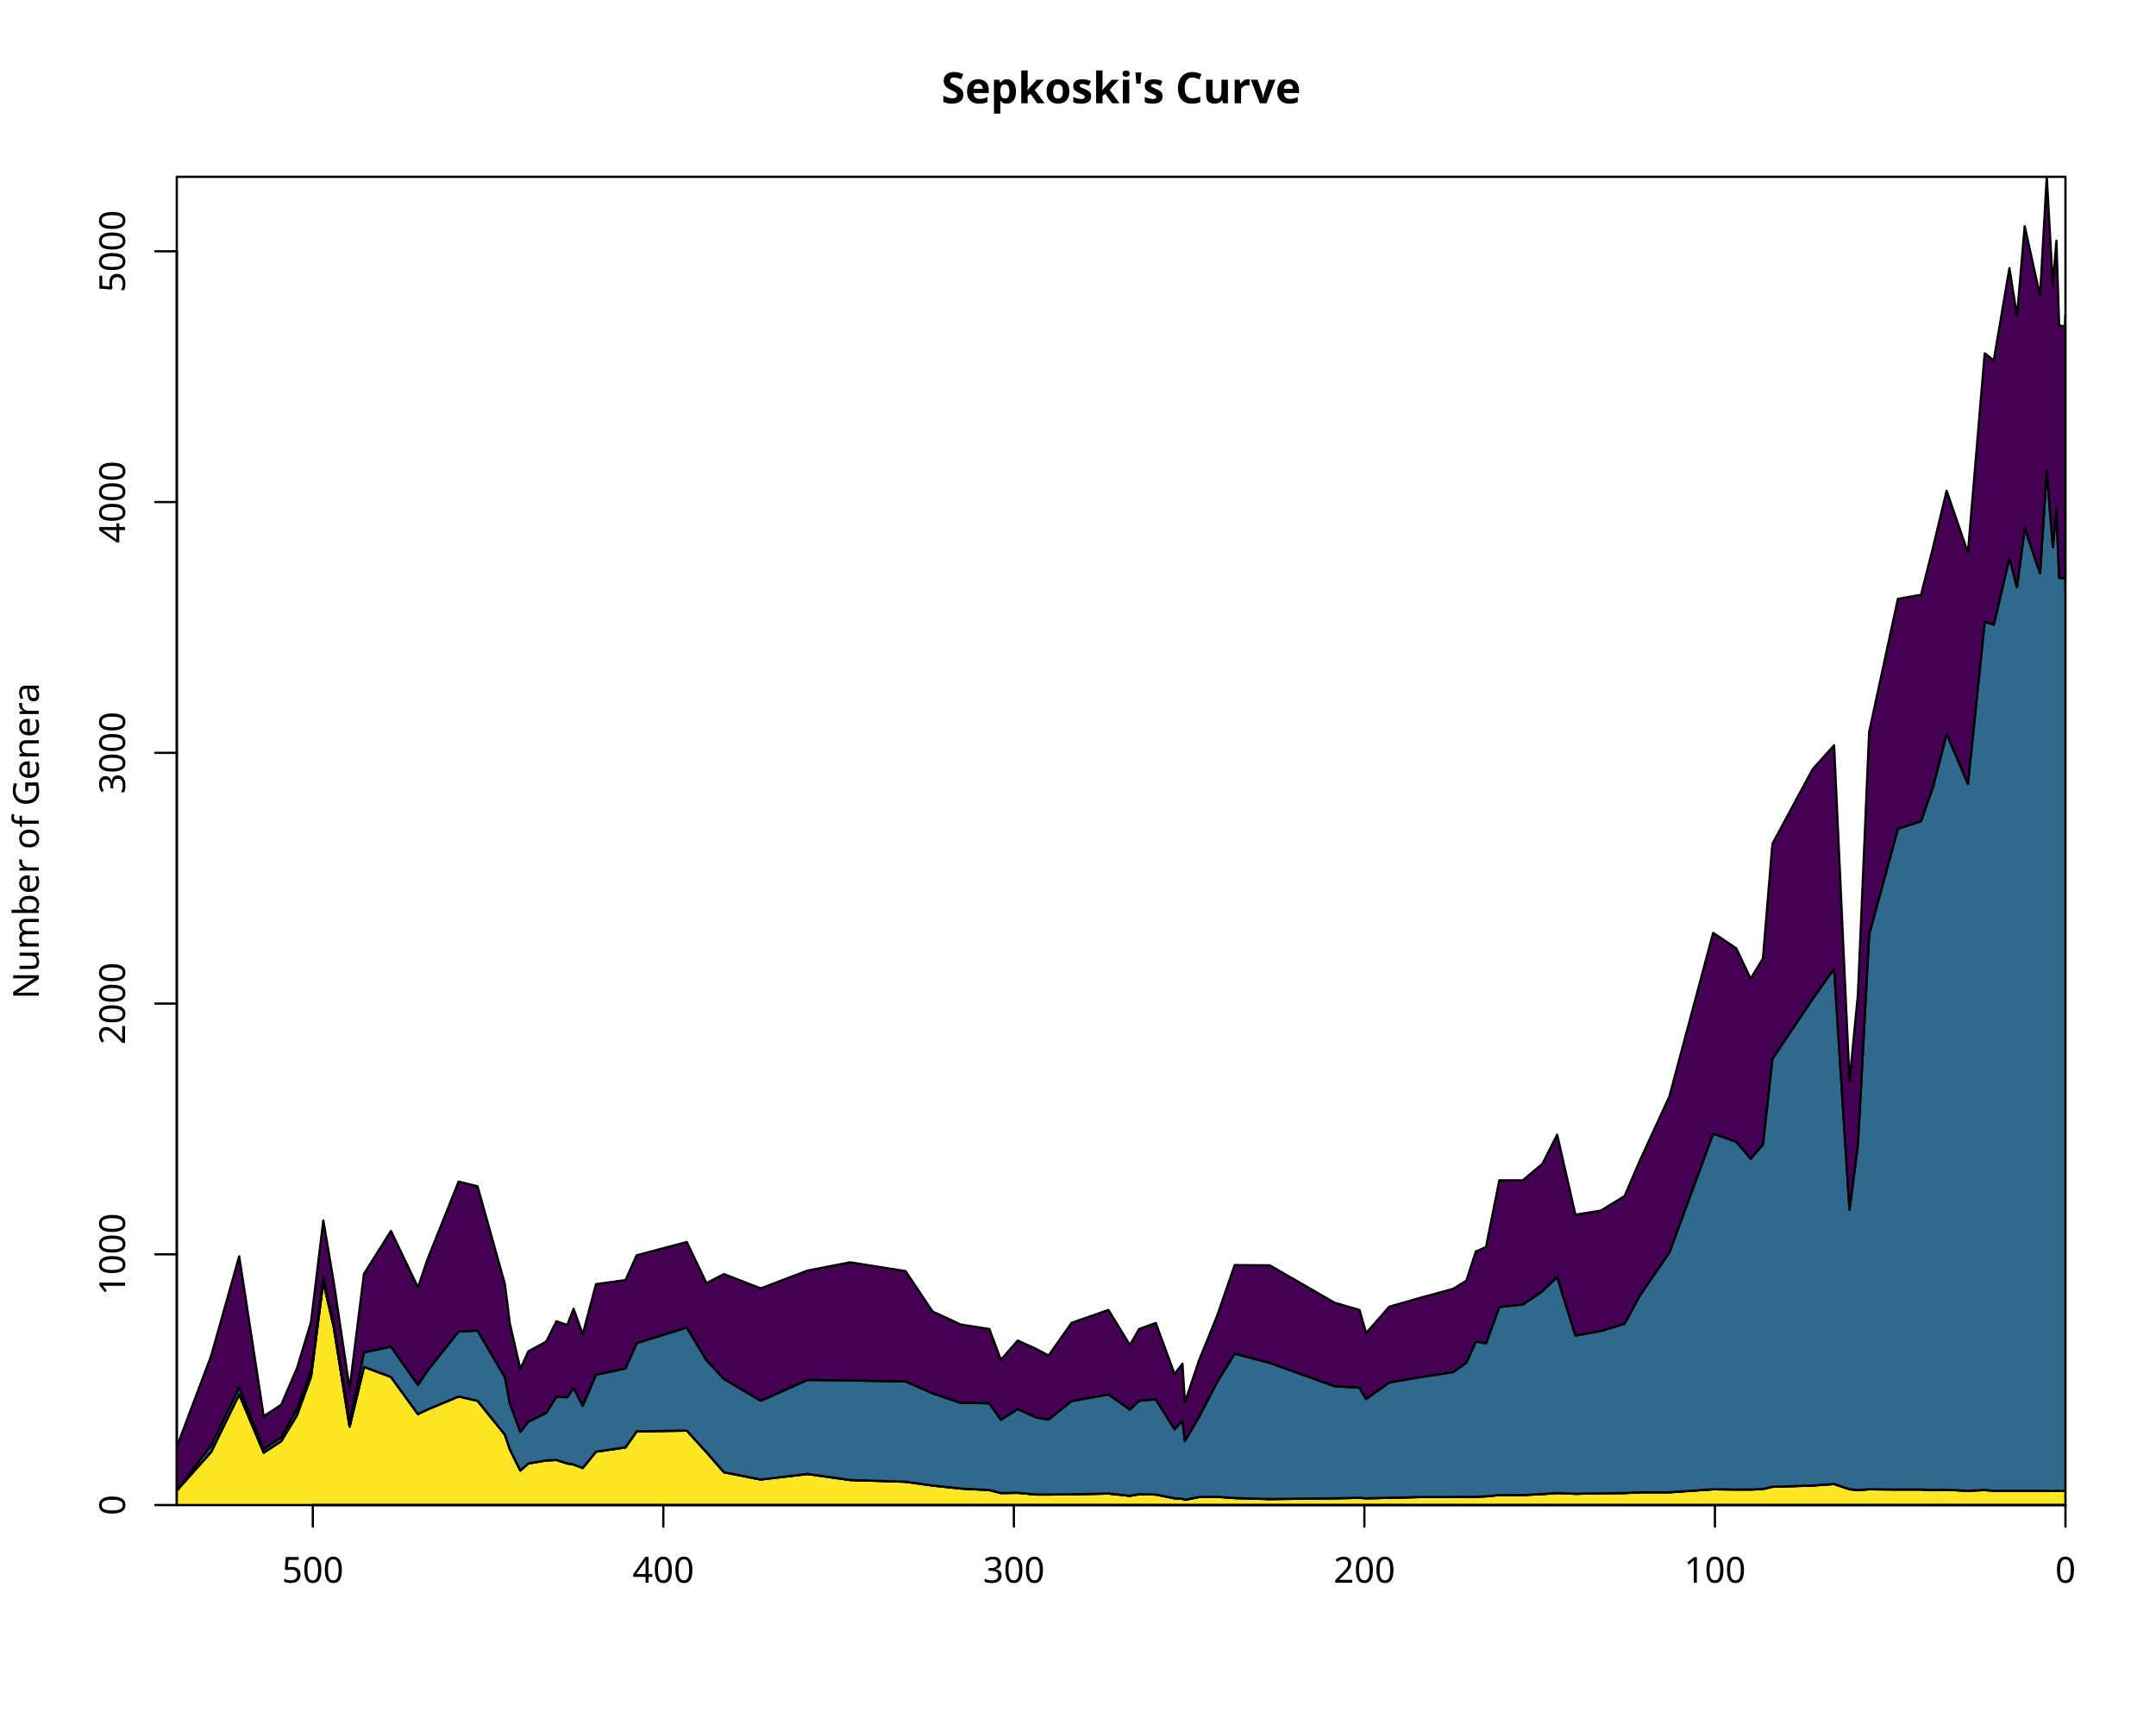
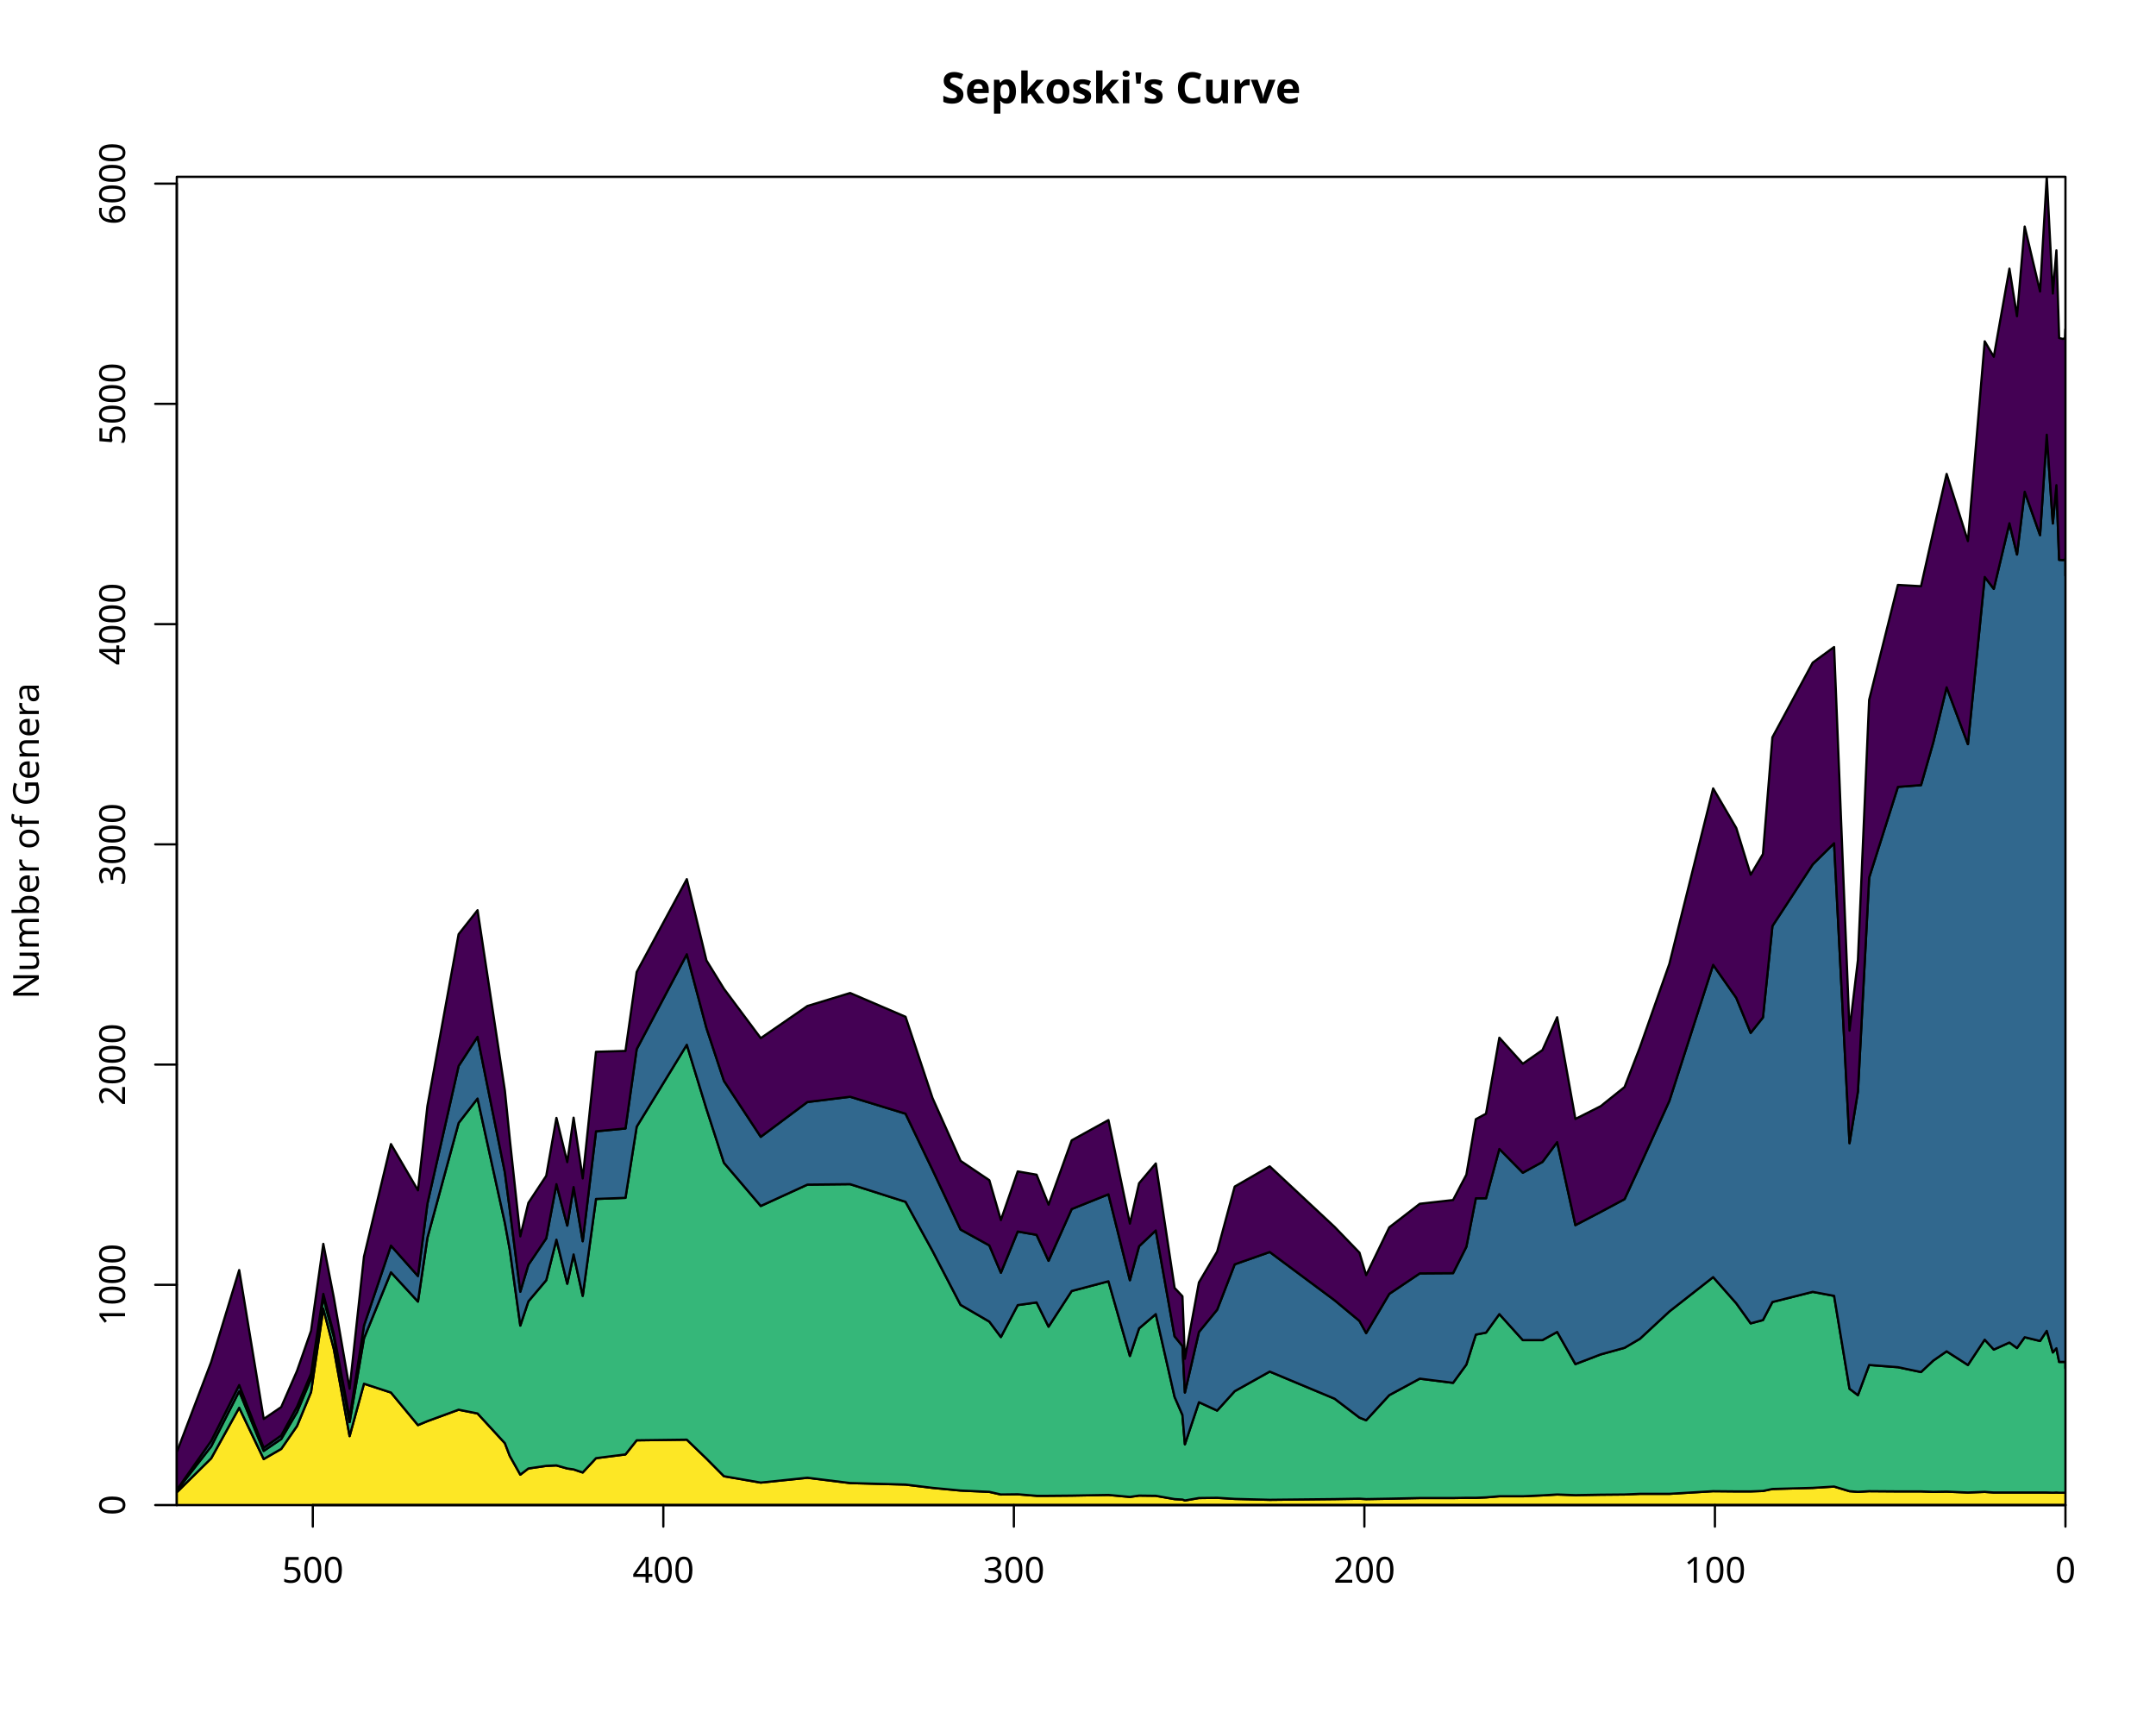
<svg xmlns="http://www.w3.org/2000/svg" class="svglite" data-engine-version="2.0" width="720.00pt" height="576.00pt" viewBox="0 0 720.00 576.00">
  <defs>
    <style type="text/css">
    .svglite line, .svglite polyline, .svglite polygon, .svglite path, .svglite rect, .svglite circle {
      fill: none;
      stroke: #000000;
      stroke-linecap: round;
      stroke-linejoin: round;
      stroke-miterlimit: 10.00;
    }
  </style>
  </defs>
  <rect width="100%" height="100%" style="stroke: none; fill: #FFFFFF;" />
  <defs>
    <clipPath id="cpMC4wMHw3MjAuMDB8MC4wMHw1NzYuMDA=">
      <rect x="0.00" y="0.00" width="720.00" height="576.00" />
    </clipPath>
  </defs>
  <g clip-path="url(#cpMC4wMHw3MjAuMDB8MC4wMHw1NzYuMDA=)">
-     <line x1="59.04" y1="502.56" x2="59.04" y2="83.91" style="stroke-width: 0.75;" />
+     <line x1="59.04" y1="502.56" x2="59.04" y2="61.32" style="stroke-width: 0.75;" />
    <line x1="59.04" y1="502.56" x2="51.84" y2="502.56" style="stroke-width: 0.75;" />
-     <line x1="59.04" y1="418.83" x2="51.84" y2="418.83" style="stroke-width: 0.75;" />
-     <line x1="59.04" y1="335.10" x2="51.84" y2="335.10" style="stroke-width: 0.75;" />
-     <line x1="59.04" y1="251.37" x2="51.84" y2="251.37" style="stroke-width: 0.75;" />
-     <line x1="59.04" y1="167.64" x2="51.84" y2="167.64" style="stroke-width: 0.75;" />
-     <line x1="59.04" y1="83.91" x2="51.84" y2="83.91" style="stroke-width: 0.75;" />
+     <line x1="59.04" y1="429.02" x2="51.84" y2="429.02" style="stroke-width: 0.75;" />
+     <line x1="59.04" y1="355.48" x2="51.84" y2="355.48" style="stroke-width: 0.75;" />
+     <line x1="59.04" y1="281.94" x2="51.84" y2="281.94" style="stroke-width: 0.75;" />
+     <line x1="59.04" y1="208.40" x2="51.84" y2="208.40" style="stroke-width: 0.75;" />
+     <line x1="59.04" y1="134.86" x2="51.84" y2="134.86" style="stroke-width: 0.75;" />
+     <line x1="59.04" y1="61.32" x2="51.84" y2="61.32" style="stroke-width: 0.75;" />
    <text transform="translate(41.76,502.56) rotate(-90)" text-anchor="middle" style="font-size: 12.00px; font-family: sans;" textLength="6.67px" lengthAdjust="spacingAndGlyphs">0</text>
-     <text transform="translate(41.76,418.83) rotate(-90)" text-anchor="middle" style="font-size: 12.00px; font-family: sans;" textLength="26.70px" lengthAdjust="spacingAndGlyphs">1000</text>
-     <text transform="translate(41.76,335.10) rotate(-90)" text-anchor="middle" style="font-size: 12.00px; font-family: sans;" textLength="26.70px" lengthAdjust="spacingAndGlyphs">2000</text>
-     <text transform="translate(41.76,251.37) rotate(-90)" text-anchor="middle" style="font-size: 12.00px; font-family: sans;" textLength="26.70px" lengthAdjust="spacingAndGlyphs">3000</text>
-     <text transform="translate(41.76,167.64) rotate(-90)" text-anchor="middle" style="font-size: 12.00px; font-family: sans;" textLength="26.70px" lengthAdjust="spacingAndGlyphs">4000</text>
-     <text transform="translate(41.76,83.91) rotate(-90)" text-anchor="middle" style="font-size: 12.00px; font-family: sans;" textLength="26.70px" lengthAdjust="spacingAndGlyphs">5000</text>
+     <text transform="translate(41.76,429.02) rotate(-90)" text-anchor="middle" style="font-size: 12.00px; font-family: sans;" textLength="26.70px" lengthAdjust="spacingAndGlyphs">1000</text>
+     <text transform="translate(41.76,355.48) rotate(-90)" text-anchor="middle" style="font-size: 12.00px; font-family: sans;" textLength="26.70px" lengthAdjust="spacingAndGlyphs">2000</text>
+     <text transform="translate(41.76,281.94) rotate(-90)" text-anchor="middle" style="font-size: 12.00px; font-family: sans;" textLength="26.70px" lengthAdjust="spacingAndGlyphs">3000</text>
+     <text transform="translate(41.76,208.40) rotate(-90)" text-anchor="middle" style="font-size: 12.00px; font-family: sans;" textLength="26.70px" lengthAdjust="spacingAndGlyphs">4000</text>
+     <text transform="translate(41.76,134.86) rotate(-90)" text-anchor="middle" style="font-size: 12.00px; font-family: sans;" textLength="26.70px" lengthAdjust="spacingAndGlyphs">5000</text>
+     <text transform="translate(41.76,61.32) rotate(-90)" text-anchor="middle" style="font-size: 12.00px; font-family: sans;" textLength="26.70px" lengthAdjust="spacingAndGlyphs">6000</text>
    <polygon points="59.04,502.56 689.76,502.56 689.76,59.04 59.04,59.04 " style="stroke-width: 0.75; fill: none;" />
    <text x="374.40" y="34.48" text-anchor="middle" style="font-size: 14.40px; font-weight: bold; font-family: sans;" textLength="110.83px" lengthAdjust="spacingAndGlyphs">Sepkoski's Curve</text>
    <text transform="translate(12.96,280.80) rotate(-90)" text-anchor="middle" style="font-size: 12.00px; font-family: sans;" textLength="99.40px" lengthAdjust="spacingAndGlyphs">Number of Genera</text>
  </g>
  <defs>
    <clipPath id="cpNTkuMDR8Njg5Ljc2fDU5LjA0fDUwMi41Ng==">
      <rect x="59.04" y="59.04" width="630.72" height="443.52" />
    </clipPath>
  </defs>
  <g clip-path="url(#cpNTkuMDR8Njg5Ljc2fDU5LjA0fDUwMi41Ng==)">
-     <polygon points="689.76,502.56 689.75,502.56 689.75,502.56 689.61,502.56 688.85,502.56 687.65,502.56 686.74,502.56 685.55,502.56 683.52,502.56 681.28,502.56 676.15,502.56 673.58,502.56 671.05,502.56 665.83,502.56 662.80,502.56 657.19,502.56 650.08,502.56 645.62,502.56 641.53,502.56 633.81,502.56 624.21,502.56 620.46,502.56 617.65,502.56 612.50,502.56 605.36,502.56 591.90,502.56 588.74,502.56 584.64,502.56 579.84,502.56 572.11,502.56 557.48,502.56 547.65,502.56 542.53,502.56 534.54,502.56 526.11,502.56 520.02,502.56 515.11,502.56 508.55,502.56 500.71,502.56 496.26,502.56 492.86,502.56 489.70,502.56 485.26,502.56 474.14,502.56 463.95,502.56 456.23,502.56 454.00,502.56 445.69,502.56 424.03,502.56 412.33,502.56 406.47,502.56 400.39,502.56 395.70,502.56 394.88,502.56 392.26,502.56 385.98,502.56 380.39,502.56 377.33,502.56 370.17,502.56 357.89,502.56 350.17,502.56 346.17,502.56 339.87,502.56 334.25,502.56 330.39,502.56 320.79,502.56 311.42,502.56 302.41,502.56 283.91,502.56 269.63,502.56 254.06,502.56 241.77,502.56 235.92,502.56 229.36,502.56 212.62,502.56 208.88,502.56 199.04,502.56 194.60,502.56 191.55,502.56 189.44,502.56 185.82,502.56 182.42,502.56 176.45,502.56 173.76,502.56 170.25,502.56 168.61,502.56 159.48,502.56 153.16,502.56 142.74,502.56 139.58,502.56 130.56,502.56 121.55,502.56 116.75,502.56 111.48,502.56 107.97,502.56 103.87,502.56 99.19,502.56 93.92,502.56 88.07,502.56 79.88,502.56 70.51,502.56 59.04,502.56 59.04,497.70 70.51,484.81 79.88,465.55 88.07,485.06 93.92,481.21 99.19,472.50 103.87,459.61 107.97,427.87 111.48,443.20 116.75,476.35 121.55,456.42 130.56,459.77 139.58,472.17 142.74,470.66 153.16,466.30 159.48,467.73 168.61,479.03 170.25,483.89 173.76,491.01 176.45,488.66 182.42,487.66 185.82,487.49 189.44,488.66 191.55,489.00 194.60,490.17 199.04,484.73 208.88,483.30 212.62,477.94 229.36,477.69 235.92,484.89 241.77,491.59 254.06,494.02 269.63,492.18 283.91,494.19 302.41,494.77 311.42,496.03 320.79,497.03 330.39,497.54 334.25,498.54 339.87,498.46 346.17,499.04 350.17,499.04 357.89,498.96 370.17,498.71 377.33,499.46 380.39,498.96 385.98,499.04 392.26,500.30 394.88,500.47 395.70,500.80 400.39,499.88 406.47,499.80 412.33,500.22 424.03,500.55 445.69,500.30 454.00,500.13 456.23,500.30 463.95,500.13 474.14,499.88 485.26,499.88 489.70,499.80 492.86,499.80 496.26,499.63 500.71,499.21 508.55,499.21 515.11,498.88 520.02,498.54 526.11,498.79 534.54,498.62 542.53,498.54 547.65,498.29 557.48,498.29 572.11,497.28 579.84,497.37 584.64,497.37 588.74,497.20 591.90,496.45 605.36,496.03 612.50,495.53 617.65,497.28 620.46,497.54 624.21,497.28 633.81,497.37 641.53,497.37 645.62,497.54 650.08,497.45 657.19,497.79 662.80,497.54 665.83,497.79 671.05,497.79 673.58,497.79 676.15,497.79 681.28,497.79 683.52,497.79 685.55,497.87 686.74,497.79 687.65,497.87 688.85,497.87 689.61,497.87 689.75,497.87 689.75,498.12 689.76,498.12 " style="stroke-width: 0.75; fill: #FDE725;" />
-     <polygon points="689.76,498.12 689.75,498.12 689.75,497.87 689.61,497.87 688.85,497.87 687.65,497.87 686.74,497.79 685.55,497.87 683.52,497.79 681.28,497.79 676.15,497.79 673.58,497.79 671.05,497.79 665.83,497.79 662.80,497.54 657.19,497.79 650.08,497.45 645.62,497.54 641.53,497.37 633.81,497.37 624.21,497.28 620.46,497.54 617.65,497.28 612.50,495.53 605.36,496.03 591.90,496.45 588.74,497.20 584.64,497.37 579.84,497.37 572.11,497.28 557.48,498.29 547.65,498.29 542.53,498.54 534.54,498.62 526.11,498.79 520.02,498.54 515.11,498.88 508.55,499.21 500.71,499.21 496.26,499.63 492.86,499.80 489.70,499.80 485.26,499.88 474.14,499.88 463.95,500.13 456.23,500.30 454.00,500.13 445.69,500.30 424.03,500.55 412.33,500.22 406.47,499.80 400.39,499.88 395.70,500.80 394.88,500.47 392.26,500.30 385.98,499.04 380.39,498.96 377.33,499.46 370.17,498.71 357.89,498.96 350.17,499.04 346.17,499.04 339.87,498.46 334.25,498.54 330.39,497.54 320.79,497.03 311.42,496.03 302.41,494.77 283.91,494.19 269.63,492.18 254.06,494.02 241.77,491.59 235.92,484.89 229.36,477.69 212.62,477.94 208.88,483.30 199.04,484.73 194.60,490.17 191.55,489.00 189.44,488.66 185.82,487.49 182.42,487.66 176.45,488.66 173.76,491.01 170.25,483.89 168.61,479.03 159.48,467.73 153.16,466.30 142.74,470.66 139.58,472.17 130.56,459.77 121.55,456.42 116.75,476.35 111.48,443.20 107.97,427.87 103.87,459.61 99.19,472.50 93.92,481.21 88.07,485.06 79.88,465.55 70.51,484.81 59.04,497.70 59.04,497.70 70.51,484.81 79.88,465.55 88.07,485.06 93.92,481.21 99.19,472.50 103.87,459.61 107.97,427.87 111.48,443.20 116.75,476.35 121.55,456.42 130.56,459.77 139.58,472.17 142.74,470.66 153.16,466.30 159.48,467.73 168.61,479.03 170.25,483.89 173.76,491.01 176.45,488.66 182.42,487.66 185.82,487.49 189.44,488.66 191.55,489.00 194.60,490.17 199.04,484.73 208.88,483.30 212.62,477.94 229.36,477.69 235.92,484.89 241.77,491.59 254.06,494.02 269.63,492.18 283.91,494.19 302.41,494.77 311.42,496.03 320.79,497.03 330.39,497.54 334.25,498.54 339.87,498.46 346.17,499.04 350.17,499.04 357.89,498.96 370.17,498.71 377.33,499.46 380.39,498.96 385.98,499.04 392.26,500.30 394.88,500.47 395.70,500.80 400.39,499.88 406.47,499.80 412.33,500.22 424.03,500.55 445.69,500.30 454.00,500.13 456.23,500.30 463.95,500.13 474.14,499.88 485.26,499.88 489.70,499.80 492.86,499.80 496.26,499.63 500.71,499.21 508.55,499.21 515.11,498.88 520.02,498.54 526.11,498.79 534.54,498.62 542.53,498.54 547.65,498.29 557.48,498.29 572.11,497.28 579.84,497.37 584.64,497.37 588.74,497.20 591.90,496.45 605.36,496.03 612.50,495.53 617.65,497.28 620.46,497.54 624.21,497.28 633.81,497.37 641.53,497.37 645.62,497.54 650.08,497.45 657.19,497.79 662.80,497.54 665.83,497.79 671.05,497.79 673.58,497.79 676.15,497.79 681.28,497.79 683.52,497.79 685.55,497.87 686.74,497.79 687.65,497.87 688.85,497.87 689.61,497.87 689.75,497.87 689.75,498.12 689.76,498.12 " style="stroke-width: 0.75; fill: #35B779;" />
-     <polygon points="689.76,498.12 689.75,498.12 689.75,497.87 689.61,497.87 688.85,497.87 687.65,497.87 686.74,497.79 685.55,497.87 683.52,497.79 681.28,497.79 676.15,497.79 673.58,497.79 671.05,497.79 665.83,497.79 662.80,497.54 657.19,497.79 650.08,497.45 645.62,497.54 641.53,497.37 633.81,497.37 624.21,497.28 620.46,497.54 617.65,497.28 612.50,495.53 605.36,496.03 591.90,496.45 588.74,497.20 584.64,497.37 579.84,497.37 572.11,497.28 557.48,498.29 547.65,498.29 542.53,498.54 534.54,498.62 526.11,498.79 520.02,498.54 515.11,498.88 508.55,499.21 500.71,499.21 496.26,499.63 492.86,499.80 489.70,499.80 485.26,499.88 474.14,499.88 463.95,500.13 456.23,500.30 454.00,500.13 445.69,500.30 424.03,500.55 412.33,500.22 406.47,499.80 400.39,499.88 395.70,500.80 394.88,500.47 392.26,500.30 385.98,499.04 380.39,498.96 377.33,499.46 370.17,498.71 357.89,498.96 350.17,499.04 346.17,499.04 339.87,498.46 334.25,498.54 330.39,497.54 320.79,497.03 311.42,496.03 302.41,494.77 283.91,494.19 269.63,492.18 254.06,494.02 241.77,491.59 235.92,484.89 229.36,477.69 212.62,477.94 208.88,483.30 199.04,484.73 194.60,490.17 191.55,489.00 189.44,488.66 185.82,487.49 182.42,487.66 176.45,488.66 173.76,491.01 170.25,483.89 168.61,479.03 159.48,467.73 153.16,466.30 142.74,470.66 139.58,472.17 130.56,459.77 121.55,456.42 116.75,476.35 111.48,443.20 107.97,427.87 103.87,459.61 99.19,472.50 93.92,481.21 88.07,485.06 79.88,465.55 70.51,484.81 59.04,497.70 59.04,497.45 70.51,482.72 79.88,463.21 88.07,483.89 93.92,479.87 99.19,470.41 103.87,457.68 107.97,426.53 111.48,442.11 116.75,474.85 121.55,451.57 130.56,449.64 139.58,462.45 142.74,457.68 153.16,444.62 159.48,444.28 168.61,459.86 170.25,468.57 173.76,478.11 176.45,474.76 182.42,471.75 185.82,466.39 189.44,466.56 191.55,463.37 194.60,469.40 199.04,459.02 208.88,456.93 212.62,448.47 229.36,443.28 235.92,454.16 241.77,460.44 254.06,467.73 269.63,460.78 283.91,460.95 302.41,461.28 311.42,465.22 320.79,468.40 330.39,468.57 334.25,474.09 339.87,470.49 346.17,473.34 350.17,474.01 357.89,467.81 370.17,465.63 377.33,470.66 380.39,467.73 385.98,467.23 392.26,477.27 394.88,474.26 395.70,481.13 400.39,473.17 406.47,461.45 412.33,451.99 424.03,455.08 445.69,462.87 454.00,463.37 456.23,467.14 463.95,461.62 474.14,459.86 485.26,458.18 489.70,455.00 492.86,447.97 496.26,448.55 500.71,436.41 508.55,435.58 515.11,431.14 520.02,426.37 526.11,445.96 534.54,444.45 542.53,442.02 547.65,432.56 557.48,418.24 572.11,378.56 579.84,381.23 584.64,386.93 588.74,382.16 591.90,353.52 605.36,333.51 612.50,323.46 617.65,403.93 620.46,382.07 624.21,311.99 633.81,276.74 641.53,274.23 645.62,262.50 650.08,245.01 657.19,261.75 662.80,207.58 665.83,208.58 671.05,186.31 673.58,196.11 676.15,176.35 681.28,191.42 683.52,157.09 685.55,182.71 686.74,169.65 687.65,192.92 688.85,193.01 689.61,192.92 689.75,192.17 689.75,196.78 689.76,196.78 " style="stroke-width: 0.75; fill: #31688E;" />
-     <polygon points="689.76,196.78 689.75,196.78 689.75,192.17 689.61,192.92 688.85,193.01 687.65,192.92 686.74,169.65 685.55,182.71 683.52,157.09 681.28,191.42 676.15,176.35 673.58,196.11 671.05,186.31 665.83,208.58 662.80,207.58 657.19,261.75 650.08,245.01 645.62,262.50 641.53,274.23 633.81,276.74 624.21,311.99 620.46,382.07 617.65,403.93 612.50,323.46 605.36,333.51 591.90,353.52 588.74,382.16 584.64,386.93 579.84,381.23 572.11,378.56 557.48,418.24 547.65,432.56 542.53,442.02 534.54,444.45 526.11,445.96 520.02,426.37 515.11,431.14 508.55,435.58 500.71,436.41 496.26,448.55 492.86,447.97 489.70,455.00 485.26,458.18 474.14,459.86 463.95,461.62 456.23,467.14 454.00,463.37 445.69,462.87 424.03,455.08 412.33,451.99 406.47,461.45 400.39,473.17 395.70,481.13 394.88,474.26 392.26,477.27 385.98,467.23 380.39,467.73 377.33,470.66 370.17,465.63 357.89,467.81 350.17,474.01 346.17,473.34 339.87,470.49 334.25,474.09 330.39,468.57 320.79,468.40 311.42,465.22 302.41,461.28 283.91,460.95 269.63,460.78 254.06,467.73 241.77,460.44 235.92,454.16 229.36,443.28 212.62,448.47 208.88,456.93 199.04,459.02 194.60,469.40 191.55,463.37 189.44,466.56 185.82,466.39 182.42,471.75 176.45,474.76 173.76,478.11 170.25,468.57 168.61,459.86 159.48,444.28 153.16,444.62 142.74,457.68 139.58,462.45 130.56,449.64 121.55,451.57 116.75,474.85 111.48,442.11 107.97,426.53 103.87,457.68 99.19,470.41 93.92,479.87 88.07,483.89 79.88,463.21 70.51,482.72 59.04,497.45 59.04,483.13 70.51,452.74 79.88,419.50 88.07,472.92 93.92,469.07 99.19,456.84 103.87,441.44 107.97,407.53 111.48,428.29 116.75,463.71 121.55,425.36 130.56,411.04 139.58,429.88 142.74,420.59 153.16,394.55 159.48,396.14 168.61,428.79 170.25,441.86 173.76,457.09 176.45,451.23 182.42,447.97 185.82,441.19 189.44,442.44 191.55,437.00 194.60,445.54 199.04,428.79 208.88,427.45 212.62,419.16 229.36,414.73 235.92,428.46 241.77,425.44 254.06,430.22 269.63,424.27 283.91,421.51 302.41,424.44 311.42,437.92 320.79,442.27 330.39,443.78 334.25,454.08 339.87,447.63 346.17,450.48 350.17,452.66 357.89,441.69 370.17,437.42 377.33,449.14 380.39,443.78 385.98,441.77 392.26,458.85 394.88,455.34 395.70,468.31 400.39,454.33 406.47,439.34 412.33,422.43 424.03,422.51 445.69,434.99 454.00,437.42 456.23,445.12 463.95,436.33 474.14,433.40 485.26,430.38 489.70,427.62 492.86,417.91 496.26,416.40 500.71,394.13 508.55,394.13 515.11,388.60 520.02,378.89 526.11,405.60 534.54,404.26 542.53,399.40 547.65,387.51 557.48,366.16 572.11,311.49 579.84,316.68 584.64,326.81 588.74,320.03 591.90,281.76 605.36,256.81 612.50,248.86 617.65,361.14 620.46,332.08 624.21,244.42 633.81,199.96 641.53,198.62 645.62,182.46 650.08,163.87 657.19,184.55 662.80,117.99 665.83,120.33 671.05,89.52 673.58,105.51 676.15,75.53 681.28,98.81 683.52,59.04 685.55,95.30 686.74,80.39 687.65,108.61 688.85,108.94 689.61,108.69 689.75,105.34 689.75,111.96 689.76,111.96 " style="stroke-width: 0.75; fill: #440154;" />
+     <polygon points="689.76,502.56 689.75,502.56 689.75,502.56 689.61,502.56 688.85,502.56 687.65,502.56 686.74,502.56 685.55,502.56 683.52,502.56 681.28,502.56 676.15,502.56 673.58,502.56 671.05,502.56 665.83,502.56 662.80,502.56 657.19,502.56 650.08,502.56 645.62,502.56 641.53,502.56 633.81,502.56 624.21,502.56 620.46,502.56 617.65,502.56 612.50,502.56 605.36,502.56 591.90,502.56 588.74,502.56 584.64,502.56 579.84,502.56 572.11,502.56 557.48,502.56 547.65,502.56 542.53,502.56 534.54,502.56 526.11,502.56 520.02,502.56 515.11,502.56 508.55,502.56 500.71,502.56 496.26,502.56 492.86,502.56 489.70,502.56 485.26,502.56 474.14,502.56 463.95,502.56 456.23,502.56 454.00,502.56 445.69,502.56 424.03,502.56 412.33,502.56 406.47,502.56 400.39,502.56 395.70,502.56 394.88,502.56 392.26,502.56 385.98,502.56 380.39,502.56 377.33,502.56 370.17,502.56 357.89,502.56 350.17,502.56 346.17,502.56 339.87,502.56 334.25,502.56 330.39,502.56 320.79,502.56 311.42,502.56 302.41,502.56 283.91,502.56 269.63,502.56 254.06,502.56 241.77,502.56 235.92,502.56 229.36,502.56 212.62,502.56 208.88,502.56 199.04,502.56 194.60,502.56 191.55,502.56 189.44,502.56 185.82,502.56 182.42,502.56 176.45,502.56 173.76,502.56 170.25,502.56 168.61,502.56 159.48,502.56 153.16,502.56 142.74,502.56 139.58,502.56 130.56,502.56 121.55,502.56 116.75,502.56 111.48,502.56 107.97,502.56 103.87,502.56 99.19,502.56 93.92,502.56 88.07,502.56 79.88,502.56 70.51,502.56 59.04,502.56 59.04,498.29 70.51,486.97 79.88,470.06 88.07,487.19 93.92,483.81 99.19,476.16 103.87,464.83 107.97,436.96 111.48,450.42 116.75,479.54 121.55,462.04 130.56,464.98 139.58,475.86 142.74,474.54 153.16,470.72 159.48,471.97 168.61,481.90 170.25,486.16 173.76,492.41 176.45,490.35 182.42,489.47 185.82,489.32 189.44,490.35 191.55,490.65 194.60,491.68 199.04,486.90 208.88,485.65 212.62,480.94 229.36,480.72 235.92,487.04 241.77,492.93 254.06,495.06 269.63,493.44 283.91,495.21 302.41,495.72 311.42,496.82 320.79,497.71 330.39,498.15 334.25,499.03 339.87,498.96 346.17,499.47 350.17,499.47 357.89,499.40 370.17,499.18 377.33,499.84 380.39,499.40 385.98,499.47 392.26,500.57 394.88,500.72 395.70,501.02 400.39,500.21 406.47,500.13 412.33,500.50 424.03,500.80 445.69,500.57 454.00,500.43 456.23,500.57 463.95,500.43 474.14,500.21 485.26,500.21 489.70,500.13 492.86,500.13 496.26,499.99 500.71,499.62 508.55,499.62 515.11,499.32 520.02,499.03 526.11,499.25 534.54,499.10 542.53,499.03 547.65,498.81 557.48,498.81 572.11,497.93 579.84,498.00 584.64,498.00 588.74,497.85 591.90,497.19 605.36,496.82 612.50,496.38 617.65,497.93 620.46,498.15 624.21,497.93 633.81,498.00 641.53,498.00 645.62,498.15 650.08,498.07 657.19,498.37 662.80,498.15 665.83,498.37 671.05,498.37 673.58,498.37 676.15,498.37 681.28,498.37 683.52,498.37 685.55,498.44 686.74,498.37 687.65,498.44 688.85,498.44 689.61,498.44 689.75,498.44 689.75,498.66 689.76,498.66 " style="stroke-width: 0.75; fill: #FDE725;" />
+     <polygon points="689.76,498.66 689.75,498.66 689.75,498.44 689.61,498.44 688.85,498.44 687.65,498.44 686.74,498.37 685.55,498.44 683.52,498.37 681.28,498.37 676.15,498.37 673.58,498.37 671.05,498.37 665.83,498.37 662.80,498.15 657.19,498.37 650.08,498.07 645.62,498.15 641.53,498.00 633.81,498.00 624.21,497.93 620.46,498.15 617.65,497.93 612.50,496.38 605.36,496.82 591.90,497.19 588.74,497.85 584.64,498.00 579.84,498.00 572.11,497.93 557.48,498.81 547.65,498.81 542.53,499.03 534.54,499.10 526.11,499.25 520.02,499.03 515.11,499.32 508.55,499.62 500.71,499.62 496.26,499.99 492.86,500.13 489.70,500.13 485.26,500.21 474.14,500.21 463.95,500.43 456.23,500.57 454.00,500.43 445.69,500.57 424.03,500.80 412.33,500.50 406.47,500.13 400.39,500.21 395.70,501.02 394.88,500.72 392.26,500.57 385.98,499.47 380.39,499.40 377.33,499.84 370.17,499.18 357.89,499.40 350.17,499.47 346.17,499.47 339.87,498.96 334.25,499.03 330.39,498.15 320.79,497.71 311.42,496.82 302.41,495.72 283.91,495.21 269.63,493.44 254.06,495.06 241.77,492.93 235.92,487.04 229.36,480.72 212.62,480.94 208.88,485.65 199.04,486.90 194.60,491.68 191.55,490.65 189.44,490.35 185.82,489.32 182.42,489.47 176.45,490.35 173.76,492.41 170.25,486.16 168.61,481.90 159.48,471.97 153.16,470.72 142.74,474.54 139.58,475.86 130.56,464.98 121.55,462.04 116.75,479.54 111.48,450.42 107.97,436.96 103.87,464.83 99.19,476.16 93.92,483.81 88.07,487.19 79.88,470.06 70.51,486.97 59.04,498.29 59.04,497.71 70.51,483.00 79.88,464.54 88.07,484.47 93.92,480.50 99.19,471.53 103.87,460.35 107.97,433.21 111.48,446.38 116.75,474.84 121.55,446.89 130.56,424.83 139.58,434.61 142.74,413.28 153.16,374.97 159.48,366.81 168.61,408.36 170.25,417.33 173.76,442.62 176.45,434.54 182.42,427.48 185.82,413.94 189.44,428.65 191.55,418.87 194.60,432.70 199.04,400.34 208.88,399.97 212.62,376.22 229.36,348.86 235.92,370.26 241.77,388.28 254.06,402.69 269.63,395.56 283.91,395.41 302.41,401.30 311.42,417.69 320.79,435.71 330.39,441.30 334.25,446.45 339.87,435.79 346.17,434.90 350.17,442.99 357.89,431.08 370.17,427.84 377.33,452.77 380.39,443.58 385.98,438.80 392.26,466.45 394.88,472.48 395.70,482.26 400.39,468.22 406.47,471.01 412.33,464.54 424.03,457.99 445.69,467.04 454.00,473.36 456.23,474.25 463.95,465.86 474.14,460.35 485.26,461.75 489.70,455.64 492.86,445.64 496.26,444.98 500.71,438.80 508.55,447.48 515.11,447.48 520.02,444.76 526.11,455.49 534.54,452.26 542.53,450.05 547.65,447.04 557.48,437.92 572.11,426.45 579.84,435.20 584.64,441.89 588.74,440.79 591.90,434.76 605.36,431.37 612.50,432.70 617.65,463.73 620.46,465.86 624.21,455.79 633.81,456.52 641.53,458.14 645.62,454.32 650.08,451.23 657.19,455.79 662.80,447.33 665.83,450.64 671.05,448.29 673.58,450.13 676.15,446.52 681.28,447.77 683.52,444.39 685.55,451.60 686.74,450.20 687.65,454.76 688.85,454.76 689.61,454.76 689.75,454.69 689.75,456.89 689.76,456.89 " style="stroke-width: 0.75; fill: #35B779;" />
+     <polygon points="689.76,456.89 689.75,456.89 689.75,454.69 689.61,454.76 688.85,454.76 687.65,454.76 686.74,450.20 685.55,451.60 683.52,444.39 681.28,447.77 676.15,446.52 673.58,450.13 671.05,448.29 665.83,450.64 662.80,447.33 657.19,455.79 650.08,451.23 645.62,454.32 641.53,458.14 633.81,456.52 624.21,455.79 620.46,465.86 617.65,463.73 612.50,432.70 605.36,431.37 591.90,434.76 588.74,440.79 584.64,441.89 579.84,435.20 572.11,426.45 557.48,437.92 547.65,447.04 542.53,450.05 534.54,452.26 526.11,455.49 520.02,444.76 515.11,447.48 508.55,447.48 500.71,438.80 496.26,444.98 492.86,445.64 489.70,455.64 485.26,461.75 474.14,460.35 463.95,465.86 456.23,474.25 454.00,473.36 445.69,467.04 424.03,457.99 412.33,464.54 406.47,471.01 400.39,468.22 395.70,482.26 394.88,472.48 392.26,466.45 385.98,438.80 380.39,443.58 377.33,452.77 370.17,427.84 357.89,431.08 350.17,442.99 346.17,434.90 339.87,435.79 334.25,446.45 330.39,441.30 320.79,435.71 311.42,417.69 302.41,401.30 283.91,395.41 269.63,395.56 254.06,402.69 241.77,388.28 235.92,370.26 229.36,348.86 212.62,376.22 208.88,399.97 199.04,400.34 194.60,432.70 191.55,418.87 189.44,428.65 185.82,413.94 182.42,427.48 176.45,434.54 173.76,442.62 170.25,417.33 168.61,408.36 159.48,366.81 153.16,374.97 142.74,413.28 139.58,434.61 130.56,424.83 121.55,446.89 116.75,474.84 111.48,446.38 107.97,433.21 103.87,460.35 99.19,471.53 93.92,480.50 88.07,484.47 79.88,464.54 70.51,483.00 59.04,497.71 59.04,497.49 70.51,481.16 79.88,462.48 88.07,483.44 93.92,479.32 99.19,469.69 103.87,458.66 107.97,432.04 111.48,445.42 116.75,473.51 121.55,442.62 130.56,415.93 139.58,426.08 142.74,401.88 153.16,355.92 159.48,346.21 168.61,391.51 170.25,403.87 173.76,431.30 176.45,422.33 182.42,413.50 185.82,395.41 189.44,409.24 191.55,396.37 194.60,414.46 199.04,377.76 208.88,376.81 212.62,350.33 229.36,318.64 235.92,343.27 241.77,360.92 254.06,379.60 269.63,367.98 283.91,366.22 302.41,371.88 311.42,390.63 320.79,410.56 330.39,415.86 334.25,424.98 339.87,411.22 346.17,412.33 350.17,421.00 357.89,403.72 370.17,398.79 377.33,427.48 380.39,416.15 385.98,410.86 392.26,446.23 394.88,449.46 395.70,464.98 400.39,444.76 406.47,437.33 412.33,422.18 424.03,418.06 445.69,434.17 454.00,441.08 456.23,445.13 463.95,432.04 474.14,425.20 485.26,425.12 489.70,416.30 492.86,400.12 496.26,400.12 500.71,383.65 508.55,391.59 515.11,387.98 520.02,381.37 526.11,409.09 534.54,404.68 542.53,400.41 547.65,389.31 557.48,367.61 572.11,322.17 579.84,333.20 584.64,344.89 588.74,339.74 591.90,309.22 605.36,288.63 612.50,281.57 617.65,381.73 620.46,364.45 624.21,293.04 633.81,262.75 641.53,262.16 645.62,247.89 650.08,229.51 657.19,248.48 662.80,192.66 665.83,196.63 671.05,174.72 673.58,185.16 676.15,164.20 681.28,178.69 683.52,145.16 685.55,174.79 686.74,162.00 687.65,186.93 688.85,187.00 689.61,186.93 689.75,186.19 689.75,192.22 689.76,192.22 " style="stroke-width: 0.75; fill: #31688E;" />
+     <polygon points="689.76,192.22 689.75,192.22 689.75,186.19 689.61,186.93 688.85,187.00 687.65,186.93 686.74,162.00 685.55,174.79 683.52,145.16 681.28,178.69 676.15,164.20 673.58,185.16 671.05,174.72 665.83,196.63 662.80,192.66 657.19,248.48 650.08,229.51 645.62,247.89 641.53,262.16 633.81,262.75 624.21,293.04 620.46,364.45 617.65,381.73 612.50,281.57 605.36,288.63 591.90,309.22 588.74,339.74 584.64,344.89 579.84,333.20 572.11,322.17 557.48,367.61 547.65,389.31 542.53,400.41 534.54,404.68 526.11,409.09 520.02,381.37 515.11,387.98 508.55,391.59 500.71,383.65 496.26,400.12 492.86,400.12 489.70,416.30 485.26,425.12 474.14,425.20 463.95,432.04 456.23,445.13 454.00,441.08 445.69,434.17 424.03,418.06 412.33,422.18 406.47,437.33 400.39,444.76 395.70,464.98 394.88,449.46 392.26,446.23 385.98,410.86 380.39,416.15 377.33,427.48 370.17,398.79 357.89,403.72 350.17,421.00 346.17,412.33 339.87,411.22 334.25,424.98 330.39,415.86 320.79,410.56 311.42,390.63 302.41,371.88 283.91,366.22 269.63,367.98 254.06,379.60 241.77,360.92 235.92,343.27 229.36,318.64 212.62,350.33 208.88,376.81 199.04,377.76 194.60,414.46 191.55,396.37 189.44,409.24 185.82,395.41 182.42,413.50 176.45,422.33 173.76,431.30 170.25,403.87 168.61,391.51 159.48,346.21 153.16,355.92 142.74,401.88 139.58,426.08 130.56,415.93 121.55,442.62 116.75,473.51 111.48,445.42 107.97,432.04 103.87,458.66 99.19,469.69 93.92,479.32 88.07,483.44 79.88,462.48 70.51,481.16 59.04,497.49 59.04,484.91 70.51,454.83 79.88,424.09 88.07,473.81 93.92,469.83 99.19,457.77 103.87,444.39 107.97,415.34 111.48,433.29 116.75,463.73 121.55,419.61 130.56,382.03 139.58,397.47 142.74,369.31 153.16,311.94 159.48,303.93 168.61,364.23 170.25,380.41 173.76,412.84 176.45,401.66 182.42,392.62 185.82,373.28 189.44,388.06 191.55,373.20 194.60,393.50 199.04,351.21 208.88,350.92 212.62,324.59 229.36,293.56 235.92,320.70 241.77,330.18 254.06,346.66 269.63,335.92 283.91,331.58 302.41,339.52 311.42,366.66 320.79,387.62 330.39,394.09 334.25,407.40 339.87,391.15 346.17,392.25 350.17,402.25 357.89,380.78 370.17,374.01 377.33,408.58 380.39,395.12 385.98,388.50 392.26,430.05 394.88,432.84 395.70,453.73 400.39,428.21 406.47,417.92 412.33,396.22 424.03,389.46 445.69,409.68 454.00,418.28 456.23,425.78 463.95,409.83 474.14,401.96 485.26,400.71 489.70,392.25 492.86,373.72 496.26,371.88 500.71,346.51 508.55,355.19 515.11,350.63 520.02,339.67 526.11,373.64 534.54,369.38 542.53,362.98 547.65,349.74 557.48,321.87 572.11,263.26 579.84,276.50 584.64,292.09 588.74,285.18 591.90,246.20 605.36,221.27 612.50,216.05 617.65,344.15 620.46,320.55 624.21,233.70 633.81,195.31 641.53,195.75 645.62,177.59 650.08,158.25 657.19,180.68 662.80,113.97 665.83,119.12 671.05,89.71 673.58,105.59 676.15,75.66 681.28,97.35 683.52,59.04 685.55,98.02 686.74,83.60 687.65,112.87 688.85,113.17 689.61,112.94 689.75,109.93 689.75,117.72 689.76,117.72 " style="stroke-width: 0.75; fill: #440154;" />
  </g>
  <g clip-path="url(#cpMC4wMHw3MjAuMDB8MC4wMHw1NzYuMDA=)">
    <line x1="689.76" y1="502.56" x2="104.46" y2="502.56" style="stroke-width: 0.75;" />
    <line x1="689.76" y1="502.56" x2="689.76" y2="509.76" style="stroke-width: 0.75;" />
    <line x1="572.70" y1="502.56" x2="572.70" y2="509.76" style="stroke-width: 0.75;" />
    <line x1="455.64" y1="502.56" x2="455.64" y2="509.76" style="stroke-width: 0.75;" />
    <line x1="338.58" y1="502.56" x2="338.58" y2="509.76" style="stroke-width: 0.75;" />
    <line x1="221.52" y1="502.56" x2="221.52" y2="509.76" style="stroke-width: 0.75;" />
    <line x1="104.46" y1="502.56" x2="104.46" y2="509.76" style="stroke-width: 0.75;" />
    <text x="104.46" y="528.48" text-anchor="middle" style="font-size: 12.00px; font-family: sans;" textLength="20.02px" lengthAdjust="spacingAndGlyphs">500</text>
    <text x="221.52" y="528.48" text-anchor="middle" style="font-size: 12.00px; font-family: sans;" textLength="20.02px" lengthAdjust="spacingAndGlyphs">400</text>
    <text x="338.58" y="528.48" text-anchor="middle" style="font-size: 12.00px; font-family: sans;" textLength="20.02px" lengthAdjust="spacingAndGlyphs">300</text>
    <text x="455.64" y="528.48" text-anchor="middle" style="font-size: 12.00px; font-family: sans;" textLength="20.02px" lengthAdjust="spacingAndGlyphs">200</text>
    <text x="572.70" y="528.48" text-anchor="middle" style="font-size: 12.00px; font-family: sans;" textLength="20.02px" lengthAdjust="spacingAndGlyphs">100</text>
    <text x="689.76" y="528.48" text-anchor="middle" style="font-size: 12.00px; font-family: sans;" textLength="6.67px" lengthAdjust="spacingAndGlyphs">0</text>
  </g>
</svg>
